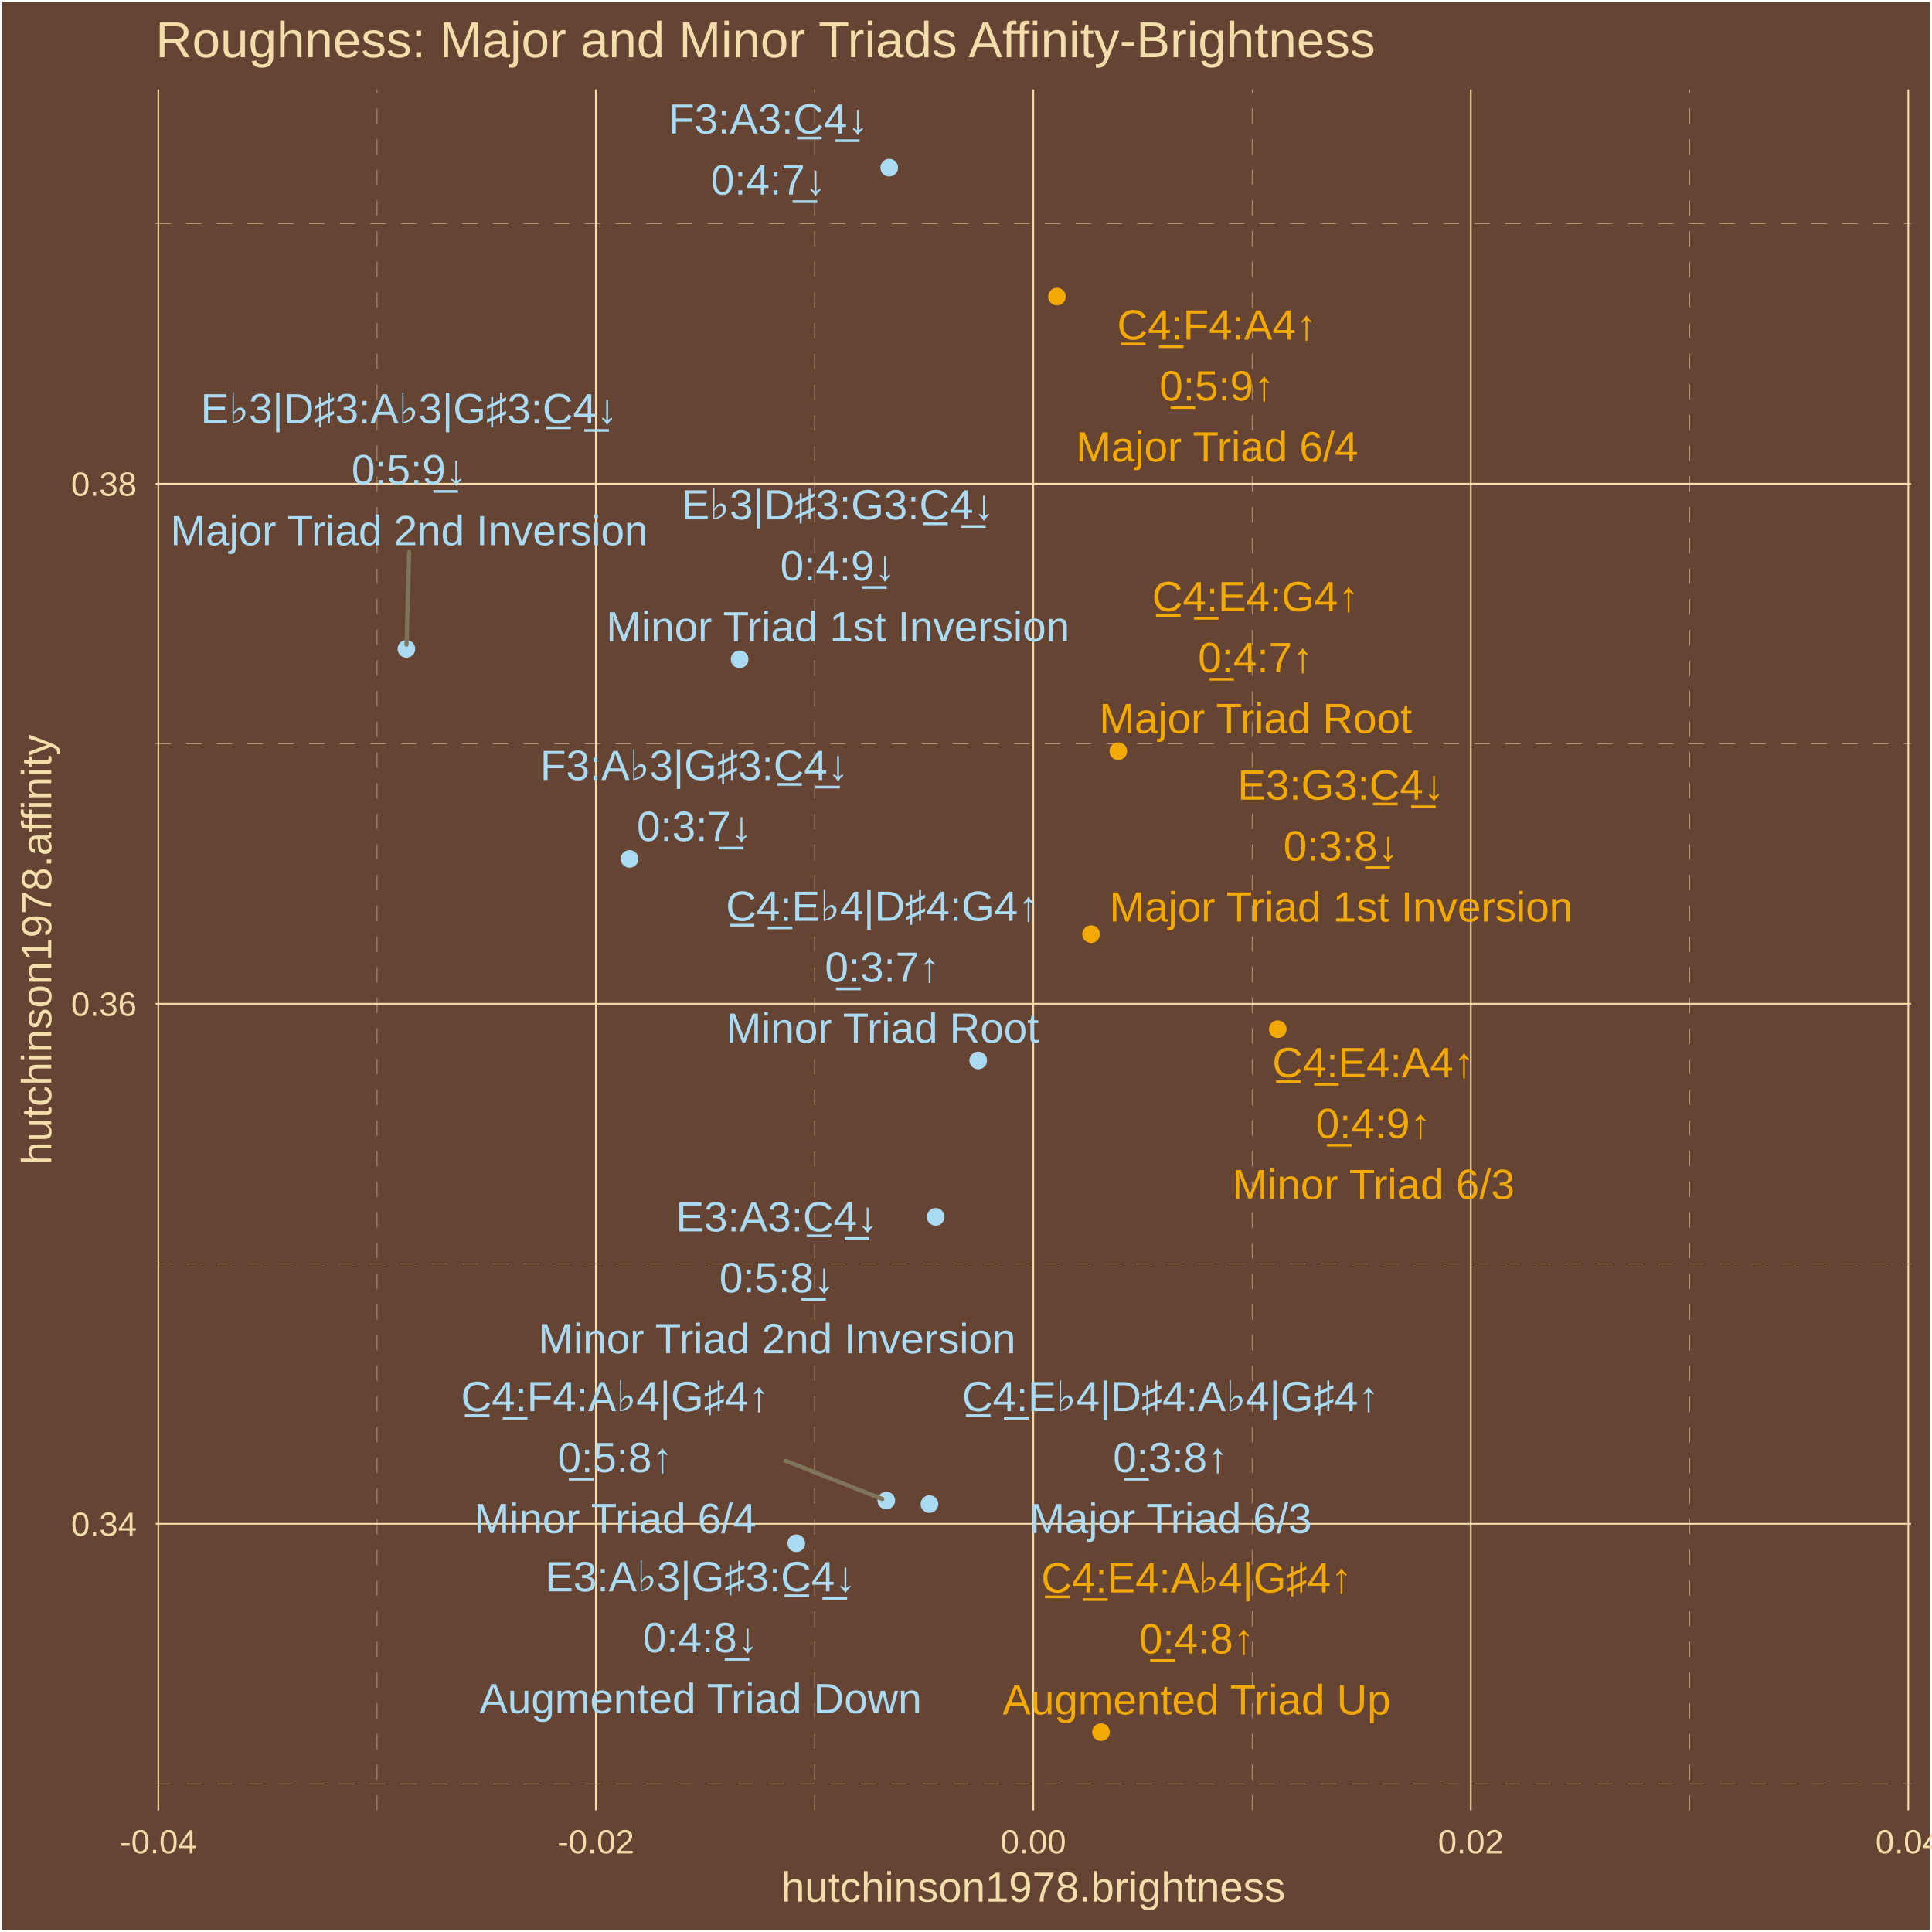
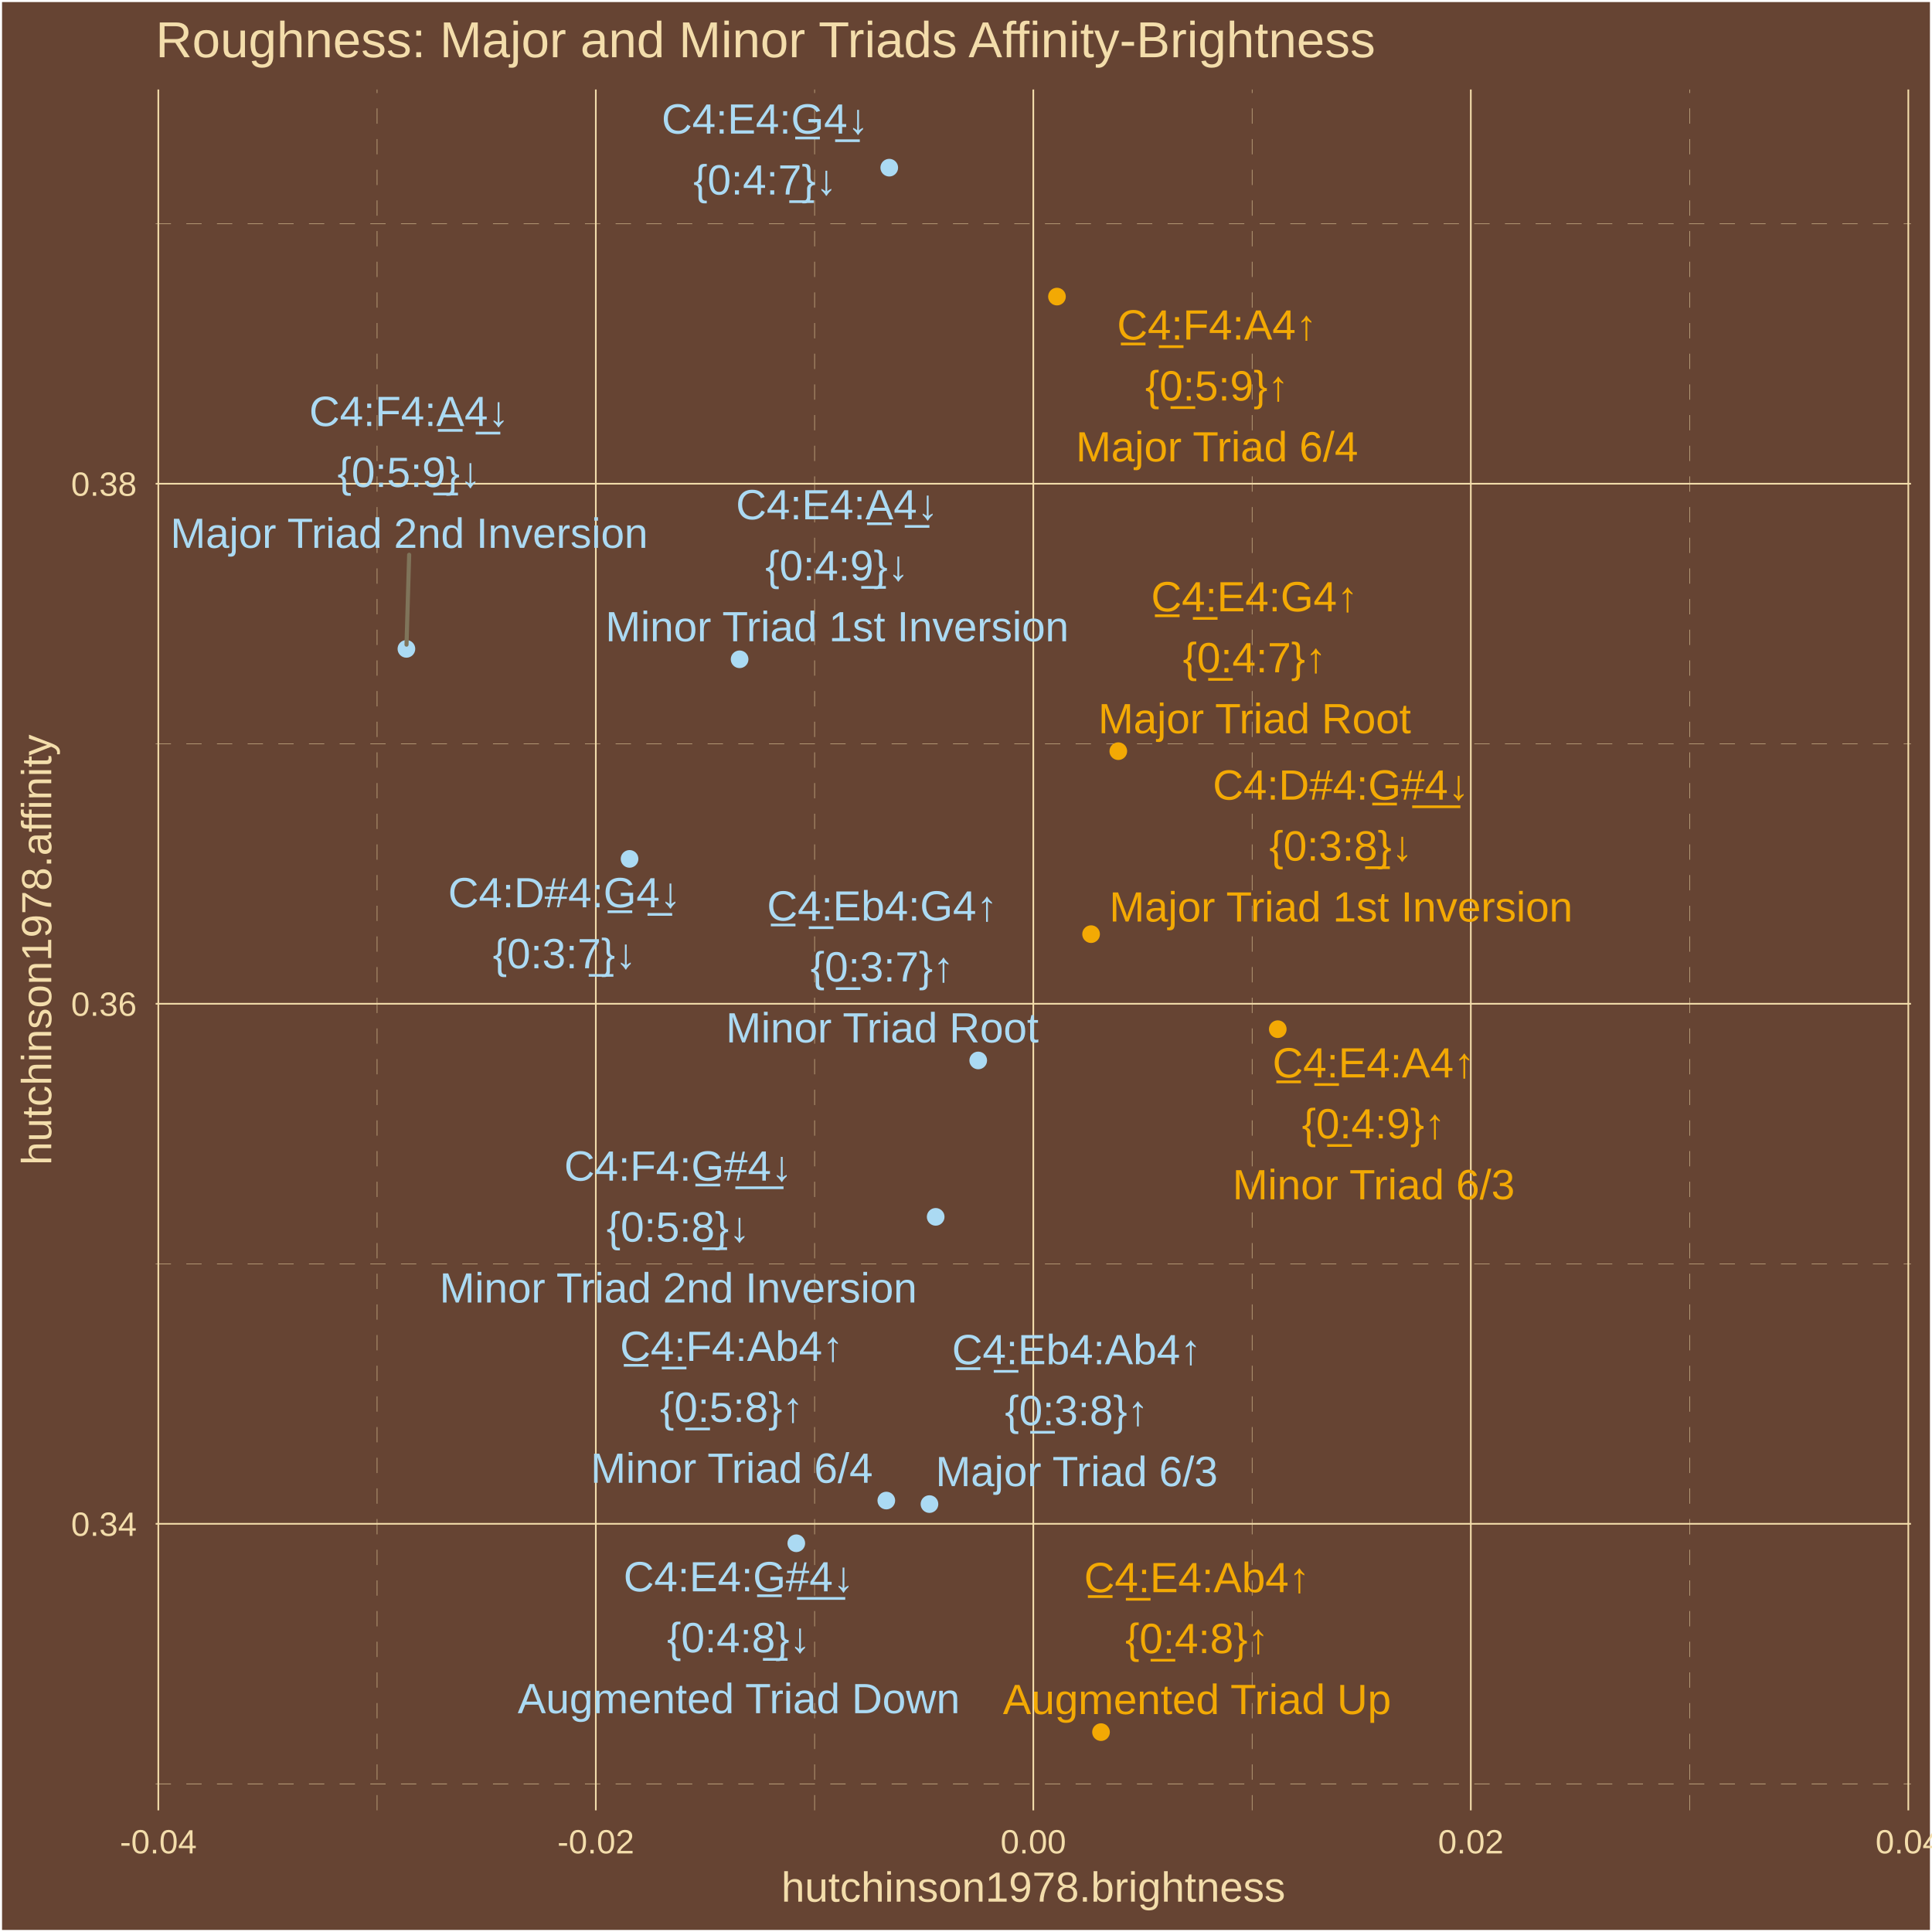
<svg xmlns="http://www.w3.org/2000/svg" class="svglite" width="504.00pt" height="504.00pt" viewBox="0 0 504.00 504.00">
  <defs>
    <style type="text/css">
    .svglite line, .svglite polyline, .svglite polygon, .svglite path, .svglite rect, .svglite circle {
      fill: none;
      stroke: #000000;
      stroke-linecap: round;
      stroke-linejoin: round;
      stroke-miterlimit: 10.00;
    }
    .svglite text {
      white-space: pre;
    }
  </style>
  </defs>
  <rect width="100%" height="100%" style="stroke: none; fill: #664433;" />
  <defs>
    <clipPath id="cpMC4wMHw1MDQuMDB8MC4wMHw1MDQuMDA=">
      <rect x="0.00" y="0.00" width="504.00" height="504.00" />
    </clipPath>
  </defs>
  <g clip-path="url(#cpMC4wMHw1MDQuMDB8MC4wMHw1MDQuMDA=)">
    <rect x="0.00" y="-0" width="504.00" height="504.00" style="stroke-width: 1.07; stroke: #FFFFFF; fill: #664433;" />
  </g>
  <defs>
    <clipPath id="cpNDAuNjB8NDk4LjUyfDIzLjM0fDQ3Mi4yNw==">
      <rect x="40.60" y="23.34" width="457.92" height="448.93" />
    </clipPath>
  </defs>
  <g clip-path="url(#cpNDAuNjB8NDk4LjUyfDIzLjM0fDQ3Mi4yNw==)">
    <rect x="40.60" y="23.34" width="457.92" height="448.93" style="stroke-width: 1.07; stroke: none; fill: #664433;" />
    <polyline points="40.60,465.34 498.52,465.34 " style="stroke-width: 0.11; stroke: #F3DDAB; stroke-dasharray: 4.00,4.00; stroke-linecap: butt;" />
    <polyline points="40.60,329.68 498.52,329.68 " style="stroke-width: 0.11; stroke: #F3DDAB; stroke-dasharray: 4.00,4.00; stroke-linecap: butt;" />
    <polyline points="40.60,194.02 498.52,194.02 " style="stroke-width: 0.11; stroke: #F3DDAB; stroke-dasharray: 4.00,4.00; stroke-linecap: butt;" />
    <polyline points="40.60,58.36 498.52,58.36 " style="stroke-width: 0.11; stroke: #F3DDAB; stroke-dasharray: 4.00,4.00; stroke-linecap: butt;" />
    <polyline points="98.37,472.27 98.37,23.34 " style="stroke-width: 0.11; stroke: #F3DDAB; stroke-dasharray: 4.00,4.00; stroke-linecap: butt;" />
    <polyline points="212.50,472.27 212.50,23.34 " style="stroke-width: 0.11; stroke: #F3DDAB; stroke-dasharray: 4.00,4.00; stroke-linecap: butt;" />
    <polyline points="326.63,472.27 326.63,23.34 " style="stroke-width: 0.11; stroke: #F3DDAB; stroke-dasharray: 4.00,4.00; stroke-linecap: butt;" />
    <polyline points="440.76,472.27 440.76,23.34 " style="stroke-width: 0.11; stroke: #F3DDAB; stroke-dasharray: 4.00,4.00; stroke-linecap: butt;" />
    <polyline points="40.60,397.51 498.52,397.51 " style="stroke-width: 0.43; stroke: #F3DDAB; stroke-linecap: butt;" />
    <polyline points="40.60,261.85 498.52,261.85 " style="stroke-width: 0.43; stroke: #F3DDAB; stroke-linecap: butt;" />
    <polyline points="40.60,126.19 498.52,126.19 " style="stroke-width: 0.43; stroke: #F3DDAB; stroke-linecap: butt;" />
    <polyline points="41.30,472.27 41.30,23.34 " style="stroke-width: 0.43; stroke: #F3DDAB; stroke-linecap: butt;" />
    <polyline points="155.43,472.27 155.43,23.34 " style="stroke-width: 0.43; stroke: #F3DDAB; stroke-linecap: butt;" />
    <polyline points="269.56,472.27 269.56,23.34 " style="stroke-width: 0.43; stroke: #F3DDAB; stroke-linecap: butt;" />
    <polyline points="383.69,472.27 383.69,23.34 " style="stroke-width: 0.43; stroke: #F3DDAB; stroke-linecap: butt;" />
    <polyline points="497.82,472.27 497.82,23.34 " style="stroke-width: 0.43; stroke: #F3DDAB; stroke-linecap: butt;" />
    <circle cx="291.73" cy="195.96" r="1.95" style="stroke-width: 0.71; stroke: #F3A904; fill: #F3A904;" />
    <circle cx="231.98" cy="43.74" r="1.95" style="stroke-width: 0.71; stroke: #ABDAF3; fill: #ABDAF3;" />
    <circle cx="242.47" cy="392.37" r="1.95" style="stroke-width: 0.71; stroke: #ABDAF3; fill: #ABDAF3;" />
    <circle cx="284.63" cy="243.69" r="1.95" style="stroke-width: 0.71; stroke: #F3A904; fill: #F3A904;" />
    <circle cx="275.73" cy="77.37" r="1.95" style="stroke-width: 0.71; stroke: #F3A904; fill: #F3A904;" />
    <circle cx="106.02" cy="169.27" r="1.95" style="stroke-width: 0.71; stroke: #ABDAF3; fill: #ABDAF3;" />
    <circle cx="287.22" cy="451.86" r="1.95" style="stroke-width: 0.71; stroke: #F3A904; fill: #F3A904;" />
    <circle cx="207.73" cy="402.59" r="1.95" style="stroke-width: 0.71; stroke: #ABDAF3; fill: #ABDAF3;" />
    <circle cx="255.19" cy="276.64" r="1.95" style="stroke-width: 0.71; stroke: #ABDAF3; fill: #ABDAF3;" />
    <circle cx="164.23" cy="224.06" r="1.95" style="stroke-width: 0.71; stroke: #ABDAF3; fill: #ABDAF3;" />
    <circle cx="333.33" cy="268.48" r="1.95" style="stroke-width: 0.71; stroke: #F3A904; fill: #F3A904;" />
    <circle cx="192.94" cy="171.99" r="1.95" style="stroke-width: 0.71; stroke: #ABDAF3; fill: #ABDAF3;" />
    <circle cx="231.21" cy="391.45" r="1.95" style="stroke-width: 0.71; stroke: #ABDAF3; fill: #ABDAF3;" />
    <circle cx="244.09" cy="317.44" r="1.95" style="stroke-width: 0.71; stroke: #ABDAF3; fill: #ABDAF3;" />
-     <line x1="106.74" y1="144.03" x2="106.05" y2="168.17" style="stroke-width: 1.07; stroke: #7F745A;" />
-     <line x1="204.89" y1="381.05" x2="230.16" y2="391.04" style="stroke-width: 1.07; stroke: #7F745A;" />
-     <text x="327.56" y="159.44" text-anchor="middle" style="font-size: 11.04px;fill: #F3A904; font-family: &quot;Arial&quot;;" textLength="55.43px" lengthAdjust="spacingAndGlyphs">C̲4̲:E4:G4↑</text>
-     <text x="327.56" y="175.34" text-anchor="middle" style="font-size: 11.04px;fill: #F3A904; font-family: &quot;Arial&quot;;" textLength="31.53px" lengthAdjust="spacingAndGlyphs">0̲:4:7↑</text>
-     <text x="327.56" y="191.24" text-anchor="middle" style="font-size: 11.04px;fill: #F3A904; font-family: &quot;Arial&quot;;" textLength="82.14px" lengthAdjust="spacingAndGlyphs">Major Triad Root</text>
-     <text x="200.47" y="34.85" text-anchor="middle" style="font-size: 11.04px;fill: #ABDAF3; font-family: &quot;Arial&quot;;" textLength="53.59px" lengthAdjust="spacingAndGlyphs">F3:A3:C̲4̲↓</text>
-     <text x="200.47" y="50.75" text-anchor="middle" style="font-size: 11.04px;fill: #ABDAF3; font-family: &quot;Arial&quot;;" textLength="31.53px" lengthAdjust="spacingAndGlyphs">0:4:7̲↓</text>
-     <text x="305.39" y="368.14" text-anchor="middle" style="font-size: 11.04px;fill: #ABDAF3; font-family: &quot;Arial&quot;;" textLength="116.72px" lengthAdjust="spacingAndGlyphs">C̲4̲:E♭4|D♯4:A♭4|G♯4↑</text>
-     <text x="305.39" y="384.04" text-anchor="middle" style="font-size: 11.04px;fill: #ABDAF3; font-family: &quot;Arial&quot;;" textLength="31.53px" lengthAdjust="spacingAndGlyphs">0̲:3:8↑</text>
-     <text x="305.39" y="399.93" text-anchor="middle" style="font-size: 11.04px;fill: #ABDAF3; font-family: &quot;Arial&quot;;" textLength="74.17px" lengthAdjust="spacingAndGlyphs">Major Triad 6/3</text>
-     <text x="349.84" y="208.60" text-anchor="middle" style="font-size: 11.04px;fill: #F3A904; font-family: &quot;Arial&quot;;" textLength="55.43px" lengthAdjust="spacingAndGlyphs">E3:G3:C̲4̲↓</text>
-     <text x="349.84" y="224.50" text-anchor="middle" style="font-size: 11.04px;fill: #F3A904; font-family: &quot;Arial&quot;;" textLength="31.53px" lengthAdjust="spacingAndGlyphs">0:3:8̲↓</text>
-     <text x="349.84" y="240.40" text-anchor="middle" style="font-size: 11.04px;fill: #F3A904; font-family: &quot;Arial&quot;;" textLength="121.38px" lengthAdjust="spacingAndGlyphs">Major Triad 1st Inversion</text>
-     <text x="317.50" y="88.58" text-anchor="middle" style="font-size: 11.04px;fill: #F3A904; font-family: &quot;Arial&quot;;" textLength="53.59px" lengthAdjust="spacingAndGlyphs">C̲4̲:F4:A4↑</text>
-     <text x="317.50" y="104.47" text-anchor="middle" style="font-size: 11.04px;fill: #F3A904; font-family: &quot;Arial&quot;;" textLength="31.53px" lengthAdjust="spacingAndGlyphs">0̲:5:9↑</text>
-     <text x="317.50" y="120.37" text-anchor="middle" style="font-size: 11.04px;fill: #F3A904; font-family: &quot;Arial&quot;;" textLength="74.17px" lengthAdjust="spacingAndGlyphs">Major Triad 6/4</text>
-     <text x="106.74" y="110.44" text-anchor="middle" style="font-size: 11.04px;fill: #ABDAF3; font-family: &quot;Arial&quot;;" textLength="116.72px" lengthAdjust="spacingAndGlyphs">E♭3|D♯3:A♭3|G♯3:C̲4̲↓</text>
-     <text x="106.74" y="126.34" text-anchor="middle" style="font-size: 11.04px;fill: #ABDAF3; font-family: &quot;Arial&quot;;" textLength="31.53px" lengthAdjust="spacingAndGlyphs">0:5:9̲↓</text>
-     <text x="106.74" y="142.23" text-anchor="middle" style="font-size: 11.04px;fill: #ABDAF3; font-family: &quot;Arial&quot;;" textLength="125.06px" lengthAdjust="spacingAndGlyphs">Major Triad 2nd Inversion</text>
-     <text x="312.17" y="415.43" text-anchor="middle" style="font-size: 11.04px;fill: #F3A904; font-family: &quot;Arial&quot;;" textLength="85.77px" lengthAdjust="spacingAndGlyphs">C̲4̲:E4:A♭4|G♯4↑</text>
-     <text x="312.17" y="431.33" text-anchor="middle" style="font-size: 11.04px;fill: #F3A904; font-family: &quot;Arial&quot;;" textLength="31.53px" lengthAdjust="spacingAndGlyphs">0̲:4:8↑</text>
-     <text x="312.17" y="447.23" text-anchor="middle" style="font-size: 11.04px;fill: #F3A904; font-family: &quot;Arial&quot;;" textLength="101.78px" lengthAdjust="spacingAndGlyphs">Augmented Triad Up</text>
-     <text x="182.75" y="415.13" text-anchor="middle" style="font-size: 11.04px;fill: #ABDAF3; font-family: &quot;Arial&quot;;" textLength="85.77px" lengthAdjust="spacingAndGlyphs">E3:A♭3|G♯3:C̲4̲↓</text>
-     <text x="182.75" y="431.02" text-anchor="middle" style="font-size: 11.04px;fill: #ABDAF3; font-family: &quot;Arial&quot;;" textLength="31.53px" lengthAdjust="spacingAndGlyphs">0:4:8̲↓</text>
-     <text x="182.75" y="446.92" text-anchor="middle" style="font-size: 11.04px;fill: #ABDAF3; font-family: &quot;Arial&quot;;" textLength="115.88px" lengthAdjust="spacingAndGlyphs">Augmented Triad Down</text>
-     <text x="230.22" y="240.21" text-anchor="middle" style="font-size: 11.04px;fill: #ABDAF3; font-family: &quot;Arial&quot;;" textLength="86.38px" lengthAdjust="spacingAndGlyphs">C̲4̲:E♭4|D♯4:G4↑</text>
-     <text x="230.22" y="256.11" text-anchor="middle" style="font-size: 11.04px;fill: #ABDAF3; font-family: &quot;Arial&quot;;" textLength="31.53px" lengthAdjust="spacingAndGlyphs">0̲:3:7↑</text>
-     <text x="230.22" y="272.01" text-anchor="middle" style="font-size: 11.04px;fill: #ABDAF3; font-family: &quot;Arial&quot;;" textLength="82.14px" lengthAdjust="spacingAndGlyphs">Minor Triad Root</text>
-     <text x="181.15" y="203.48" text-anchor="middle" style="font-size: 11.04px;fill: #ABDAF3; font-family: &quot;Arial&quot;;" textLength="85.15px" lengthAdjust="spacingAndGlyphs">F3:A♭3|G♯3:C̲4̲↓</text>
-     <text x="181.15" y="219.38" text-anchor="middle" style="font-size: 11.04px;fill: #ABDAF3; font-family: &quot;Arial&quot;;" textLength="31.53px" lengthAdjust="spacingAndGlyphs">0:3:7̲↓</text>
-     <text x="358.29" y="281.01" text-anchor="middle" style="font-size: 11.04px;fill: #F3A904; font-family: &quot;Arial&quot;;" textLength="54.21px" lengthAdjust="spacingAndGlyphs">C̲4̲:E4:A4↑</text>
-     <text x="358.29" y="296.90" text-anchor="middle" style="font-size: 11.04px;fill: #F3A904; font-family: &quot;Arial&quot;;" textLength="31.53px" lengthAdjust="spacingAndGlyphs">0̲:4:9↑</text>
-     <text x="358.29" y="312.80" text-anchor="middle" style="font-size: 11.04px;fill: #F3A904; font-family: &quot;Arial&quot;;" textLength="74.17px" lengthAdjust="spacingAndGlyphs">Minor Triad 6/3</text>
-     <text x="218.58" y="135.49" text-anchor="middle" style="font-size: 11.04px;fill: #ABDAF3; font-family: &quot;Arial&quot;;" textLength="86.38px" lengthAdjust="spacingAndGlyphs">E♭3|D♯3:G3:C̲4̲↓</text>
-     <text x="218.58" y="151.39" text-anchor="middle" style="font-size: 11.04px;fill: #ABDAF3; font-family: &quot;Arial&quot;;" textLength="31.53px" lengthAdjust="spacingAndGlyphs">0:4:9̲↓</text>
-     <text x="218.58" y="167.29" text-anchor="middle" style="font-size: 11.04px;fill: #ABDAF3; font-family: &quot;Arial&quot;;" textLength="121.38px" lengthAdjust="spacingAndGlyphs">Minor Triad 1st Inversion</text>
-     <text x="160.51" y="368.14" text-anchor="middle" style="font-size: 11.04px;fill: #ABDAF3; font-family: &quot;Arial&quot;;" textLength="85.15px" lengthAdjust="spacingAndGlyphs">C̲4̲:F4:A♭4|G♯4↑</text>
-     <text x="160.51" y="384.04" text-anchor="middle" style="font-size: 11.04px;fill: #ABDAF3; font-family: &quot;Arial&quot;;" textLength="31.53px" lengthAdjust="spacingAndGlyphs">0̲:5:8↑</text>
-     <text x="160.51" y="399.94" text-anchor="middle" style="font-size: 11.04px;fill: #ABDAF3; font-family: &quot;Arial&quot;;" textLength="74.17px" lengthAdjust="spacingAndGlyphs">Minor Triad 6/4</text>
-     <text x="202.70" y="321.24" text-anchor="middle" style="font-size: 11.04px;fill: #ABDAF3; font-family: &quot;Arial&quot;;" textLength="54.21px" lengthAdjust="spacingAndGlyphs">E3:A3:C̲4̲↓</text>
-     <text x="202.70" y="337.13" text-anchor="middle" style="font-size: 11.04px;fill: #ABDAF3; font-family: &quot;Arial&quot;;" textLength="31.53px" lengthAdjust="spacingAndGlyphs">0:5:8̲↓</text>
-     <text x="202.70" y="353.03" text-anchor="middle" style="font-size: 11.04px;fill: #ABDAF3; font-family: &quot;Arial&quot;;" textLength="125.06px" lengthAdjust="spacingAndGlyphs">Minor Triad 2nd Inversion</text>
+     <line x1="106.74" y1="144.72" x2="106.05" y2="168.17" style="stroke-width: 1.07; stroke: #7F745A;" />
+     <text x="327.29" y="159.48" text-anchor="middle" style="font-size: 11.04px;fill: #F3A904; font-family: &quot;Arial&quot;;" textLength="55.43px" lengthAdjust="spacingAndGlyphs">C̲4̲:E4:G4↑</text>
+     <text x="327.29" y="175.38" text-anchor="middle" style="font-size: 11.04px;fill: #F3A904; font-family: &quot;Arial&quot;;" textLength="38.90px" lengthAdjust="spacingAndGlyphs">{0̲:4:7}↑</text>
+     <text x="327.29" y="191.27" text-anchor="middle" style="font-size: 11.04px;fill: #F3A904; font-family: &quot;Arial&quot;;" textLength="82.14px" lengthAdjust="spacingAndGlyphs">Major Triad Root</text>
+     <text x="199.60" y="34.85" text-anchor="middle" style="font-size: 11.04px;fill: #ABDAF3; font-family: &quot;Arial&quot;;" textLength="55.43px" lengthAdjust="spacingAndGlyphs">C4:E4:G̲4̲↓</text>
+     <text x="199.60" y="50.75" text-anchor="middle" style="font-size: 11.04px;fill: #ABDAF3; font-family: &quot;Arial&quot;;" textLength="38.90px" lengthAdjust="spacingAndGlyphs">{0:4:7̲}↓</text>
+     <text x="280.87" y="355.89" text-anchor="middle" style="font-size: 11.04px;fill: #ABDAF3; font-family: &quot;Arial&quot;;" textLength="66.48px" lengthAdjust="spacingAndGlyphs">C̲4̲:Eb4:Ab4↑</text>
+     <text x="280.87" y="371.79" text-anchor="middle" style="font-size: 11.04px;fill: #ABDAF3; font-family: &quot;Arial&quot;;" textLength="38.90px" lengthAdjust="spacingAndGlyphs">{0̲:3:8}↑</text>
+     <text x="280.87" y="387.69" text-anchor="middle" style="font-size: 11.04px;fill: #ABDAF3; font-family: &quot;Arial&quot;;" textLength="74.17px" lengthAdjust="spacingAndGlyphs">Major Triad 6/3</text>
+     <text x="349.83" y="208.60" text-anchor="middle" style="font-size: 11.04px;fill: #F3A904; font-family: &quot;Arial&quot;;" textLength="68.31px" lengthAdjust="spacingAndGlyphs">C4:D#4:G̲#̲4̲↓</text>
+     <text x="349.83" y="224.50" text-anchor="middle" style="font-size: 11.04px;fill: #F3A904; font-family: &quot;Arial&quot;;" textLength="38.90px" lengthAdjust="spacingAndGlyphs">{0:3:8̲}↓</text>
+     <text x="349.83" y="240.40" text-anchor="middle" style="font-size: 11.04px;fill: #F3A904; font-family: &quot;Arial&quot;;" textLength="121.38px" lengthAdjust="spacingAndGlyphs">Major Triad 1st Inversion</text>
+     <text x="317.48" y="88.58" text-anchor="middle" style="font-size: 11.04px;fill: #F3A904; font-family: &quot;Arial&quot;;" textLength="53.59px" lengthAdjust="spacingAndGlyphs">C̲4̲:F4:A4↑</text>
+     <text x="317.48" y="104.48" text-anchor="middle" style="font-size: 11.04px;fill: #F3A904; font-family: &quot;Arial&quot;;" textLength="38.90px" lengthAdjust="spacingAndGlyphs">{0̲:5:9}↑</text>
+     <text x="317.48" y="120.37" text-anchor="middle" style="font-size: 11.04px;fill: #F3A904; font-family: &quot;Arial&quot;;" textLength="74.17px" lengthAdjust="spacingAndGlyphs">Major Triad 6/4</text>
+     <text x="106.74" y="111.13" text-anchor="middle" style="font-size: 11.04px;fill: #ABDAF3; font-family: &quot;Arial&quot;;" textLength="53.59px" lengthAdjust="spacingAndGlyphs">C4:F4:A̲4̲↓</text>
+     <text x="106.74" y="127.03" text-anchor="middle" style="font-size: 11.04px;fill: #ABDAF3; font-family: &quot;Arial&quot;;" textLength="38.90px" lengthAdjust="spacingAndGlyphs">{0:5:9̲}↓</text>
+     <text x="106.74" y="142.92" text-anchor="middle" style="font-size: 11.04px;fill: #ABDAF3; font-family: &quot;Arial&quot;;" textLength="125.06px" lengthAdjust="spacingAndGlyphs">Major Triad 2nd Inversion</text>
+     <text x="312.27" y="415.35" text-anchor="middle" style="font-size: 11.04px;fill: #F3A904; font-family: &quot;Arial&quot;;" textLength="60.34px" lengthAdjust="spacingAndGlyphs">C̲4̲:E4:Ab4↑</text>
+     <text x="312.27" y="431.25" text-anchor="middle" style="font-size: 11.04px;fill: #F3A904; font-family: &quot;Arial&quot;;" textLength="38.90px" lengthAdjust="spacingAndGlyphs">{0̲:4:8}↑</text>
+     <text x="312.27" y="447.15" text-anchor="middle" style="font-size: 11.04px;fill: #F3A904; font-family: &quot;Arial&quot;;" textLength="101.78px" lengthAdjust="spacingAndGlyphs">Augmented Triad Up</text>
+     <text x="192.73" y="415.13" text-anchor="middle" style="font-size: 11.04px;fill: #ABDAF3; font-family: &quot;Arial&quot;;" textLength="61.57px" lengthAdjust="spacingAndGlyphs">C4:E4:G̲#̲4̲↓</text>
+     <text x="192.73" y="431.03" text-anchor="middle" style="font-size: 11.04px;fill: #ABDAF3; font-family: &quot;Arial&quot;;" textLength="38.90px" lengthAdjust="spacingAndGlyphs">{0:4:8̲}↓</text>
+     <text x="192.73" y="446.92" text-anchor="middle" style="font-size: 11.04px;fill: #ABDAF3; font-family: &quot;Arial&quot;;" textLength="115.88px" lengthAdjust="spacingAndGlyphs">Augmented Triad Down</text>
+     <text x="230.16" y="240.15" text-anchor="middle" style="font-size: 11.04px;fill: #ABDAF3; font-family: &quot;Arial&quot;;" textLength="61.57px" lengthAdjust="spacingAndGlyphs">C̲4̲:Eb4:G4↑</text>
+     <text x="230.16" y="256.05" text-anchor="middle" style="font-size: 11.04px;fill: #ABDAF3; font-family: &quot;Arial&quot;;" textLength="38.90px" lengthAdjust="spacingAndGlyphs">{0̲:3:7}↑</text>
+     <text x="230.16" y="271.94" text-anchor="middle" style="font-size: 11.04px;fill: #ABDAF3; font-family: &quot;Arial&quot;;" textLength="82.14px" lengthAdjust="spacingAndGlyphs">Minor Triad Root</text>
+     <text x="147.28" y="236.69" text-anchor="middle" style="font-size: 11.04px;fill: #ABDAF3; font-family: &quot;Arial&quot;;" textLength="62.17px" lengthAdjust="spacingAndGlyphs">C4:D#4:G̲4̲↓</text>
+     <text x="147.28" y="252.59" text-anchor="middle" style="font-size: 11.04px;fill: #ABDAF3; font-family: &quot;Arial&quot;;" textLength="38.90px" lengthAdjust="spacingAndGlyphs">{0:3:7̲}↓</text>
+     <text x="358.35" y="281.07" text-anchor="middle" style="font-size: 11.04px;fill: #F3A904; font-family: &quot;Arial&quot;;" textLength="54.21px" lengthAdjust="spacingAndGlyphs">C̲4̲:E4:A4↑</text>
+     <text x="358.35" y="296.97" text-anchor="middle" style="font-size: 11.04px;fill: #F3A904; font-family: &quot;Arial&quot;;" textLength="38.90px" lengthAdjust="spacingAndGlyphs">{0̲:4:9}↑</text>
+     <text x="358.35" y="312.86" text-anchor="middle" style="font-size: 11.04px;fill: #F3A904; font-family: &quot;Arial&quot;;" textLength="74.17px" lengthAdjust="spacingAndGlyphs">Minor Triad 6/3</text>
+     <text x="218.37" y="135.48" text-anchor="middle" style="font-size: 11.04px;fill: #ABDAF3; font-family: &quot;Arial&quot;;" textLength="54.21px" lengthAdjust="spacingAndGlyphs">C4:E4:A̲4̲↓</text>
+     <text x="218.37" y="151.38" text-anchor="middle" style="font-size: 11.04px;fill: #ABDAF3; font-family: &quot;Arial&quot;;" textLength="38.90px" lengthAdjust="spacingAndGlyphs">{0:4:9̲}↓</text>
+     <text x="218.37" y="167.28" text-anchor="middle" style="font-size: 11.04px;fill: #ABDAF3; font-family: &quot;Arial&quot;;" textLength="121.38px" lengthAdjust="spacingAndGlyphs">Minor Triad 1st Inversion</text>
+     <text x="190.89" y="355.02" text-anchor="middle" style="font-size: 11.04px;fill: #ABDAF3; font-family: &quot;Arial&quot;;" textLength="59.72px" lengthAdjust="spacingAndGlyphs">C̲4̲:F4:Ab4↑</text>
+     <text x="190.89" y="370.92" text-anchor="middle" style="font-size: 11.04px;fill: #ABDAF3; font-family: &quot;Arial&quot;;" textLength="38.90px" lengthAdjust="spacingAndGlyphs">{0̲:5:8}↑</text>
+     <text x="190.89" y="386.81" text-anchor="middle" style="font-size: 11.04px;fill: #ABDAF3; font-family: &quot;Arial&quot;;" textLength="74.17px" lengthAdjust="spacingAndGlyphs">Minor Triad 6/4</text>
+     <text x="176.94" y="307.99" text-anchor="middle" style="font-size: 11.04px;fill: #ABDAF3; font-family: &quot;Arial&quot;;" textLength="60.95px" lengthAdjust="spacingAndGlyphs">C4:F4:G̲#̲4̲↓</text>
+     <text x="176.94" y="323.89" text-anchor="middle" style="font-size: 11.04px;fill: #ABDAF3; font-family: &quot;Arial&quot;;" textLength="38.90px" lengthAdjust="spacingAndGlyphs">{0:5:8̲}↓</text>
+     <text x="176.94" y="339.79" text-anchor="middle" style="font-size: 11.04px;fill: #ABDAF3; font-family: &quot;Arial&quot;;" textLength="125.06px" lengthAdjust="spacingAndGlyphs">Minor Triad 2nd Inversion</text>
  </g>
  <g clip-path="url(#cpMC4wMHw1MDQuMDB8MC4wMHw1MDQuMDA=)">
    <text x="35.67" y="400.66" text-anchor="end" style="font-size: 8.80px;fill: #F3DDAB; font-family: &quot;Arial&quot;;" textLength="17.13px" lengthAdjust="spacingAndGlyphs">0.34</text>
    <text x="35.67" y="265.00" text-anchor="end" style="font-size: 8.80px;fill: #F3DDAB; font-family: &quot;Arial&quot;;" textLength="17.13px" lengthAdjust="spacingAndGlyphs">0.36</text>
    <text x="35.67" y="129.34" text-anchor="end" style="font-size: 8.80px;fill: #F3DDAB; font-family: &quot;Arial&quot;;" textLength="17.13px" lengthAdjust="spacingAndGlyphs">0.38</text>
    <text x="41.30" y="483.50" text-anchor="middle" style="font-size: 8.80px;fill: #F3DDAB; font-family: &quot;Arial&quot;;" textLength="20.06px" lengthAdjust="spacingAndGlyphs">-0.04</text>
    <text x="155.43" y="483.50" text-anchor="middle" style="font-size: 8.80px;fill: #F3DDAB; font-family: &quot;Arial&quot;;" textLength="20.06px" lengthAdjust="spacingAndGlyphs">-0.02</text>
    <text x="269.56" y="483.50" text-anchor="middle" style="font-size: 8.80px;fill: #F3DDAB; font-family: &quot;Arial&quot;;" textLength="17.13px" lengthAdjust="spacingAndGlyphs">0.00</text>
    <text x="383.69" y="483.50" text-anchor="middle" style="font-size: 8.80px;fill: #F3DDAB; font-family: &quot;Arial&quot;;" textLength="17.13px" lengthAdjust="spacingAndGlyphs">0.02</text>
    <text x="497.82" y="483.50" text-anchor="middle" style="font-size: 8.80px;fill: #F3DDAB; font-family: &quot;Arial&quot;;" textLength="17.13px" lengthAdjust="spacingAndGlyphs">0.04</text>
    <text x="269.56" y="496.09" text-anchor="middle" style="font-size: 11.00px;fill: #F3DDAB; font-family: &quot;Arial&quot;;" textLength="131.51px" lengthAdjust="spacingAndGlyphs">hutchinson1978.brightness</text>
    <text transform="translate(13.37,247.80) rotate(-90)" text-anchor="middle" style="font-size: 11.00px;fill: #F3DDAB; font-family: &quot;Arial&quot;;" textLength="112.53px" lengthAdjust="spacingAndGlyphs">hutchinson1978.affinity</text>
    <text x="40.60" y="14.94" style="font-size: 13.20px;fill: #F3DDAB; font-family: &quot;Arial&quot;;" textLength="319.65px" lengthAdjust="spacingAndGlyphs">Roughness: Major and Minor Triads Affinity-Brightness</text>
  </g>
</svg>
